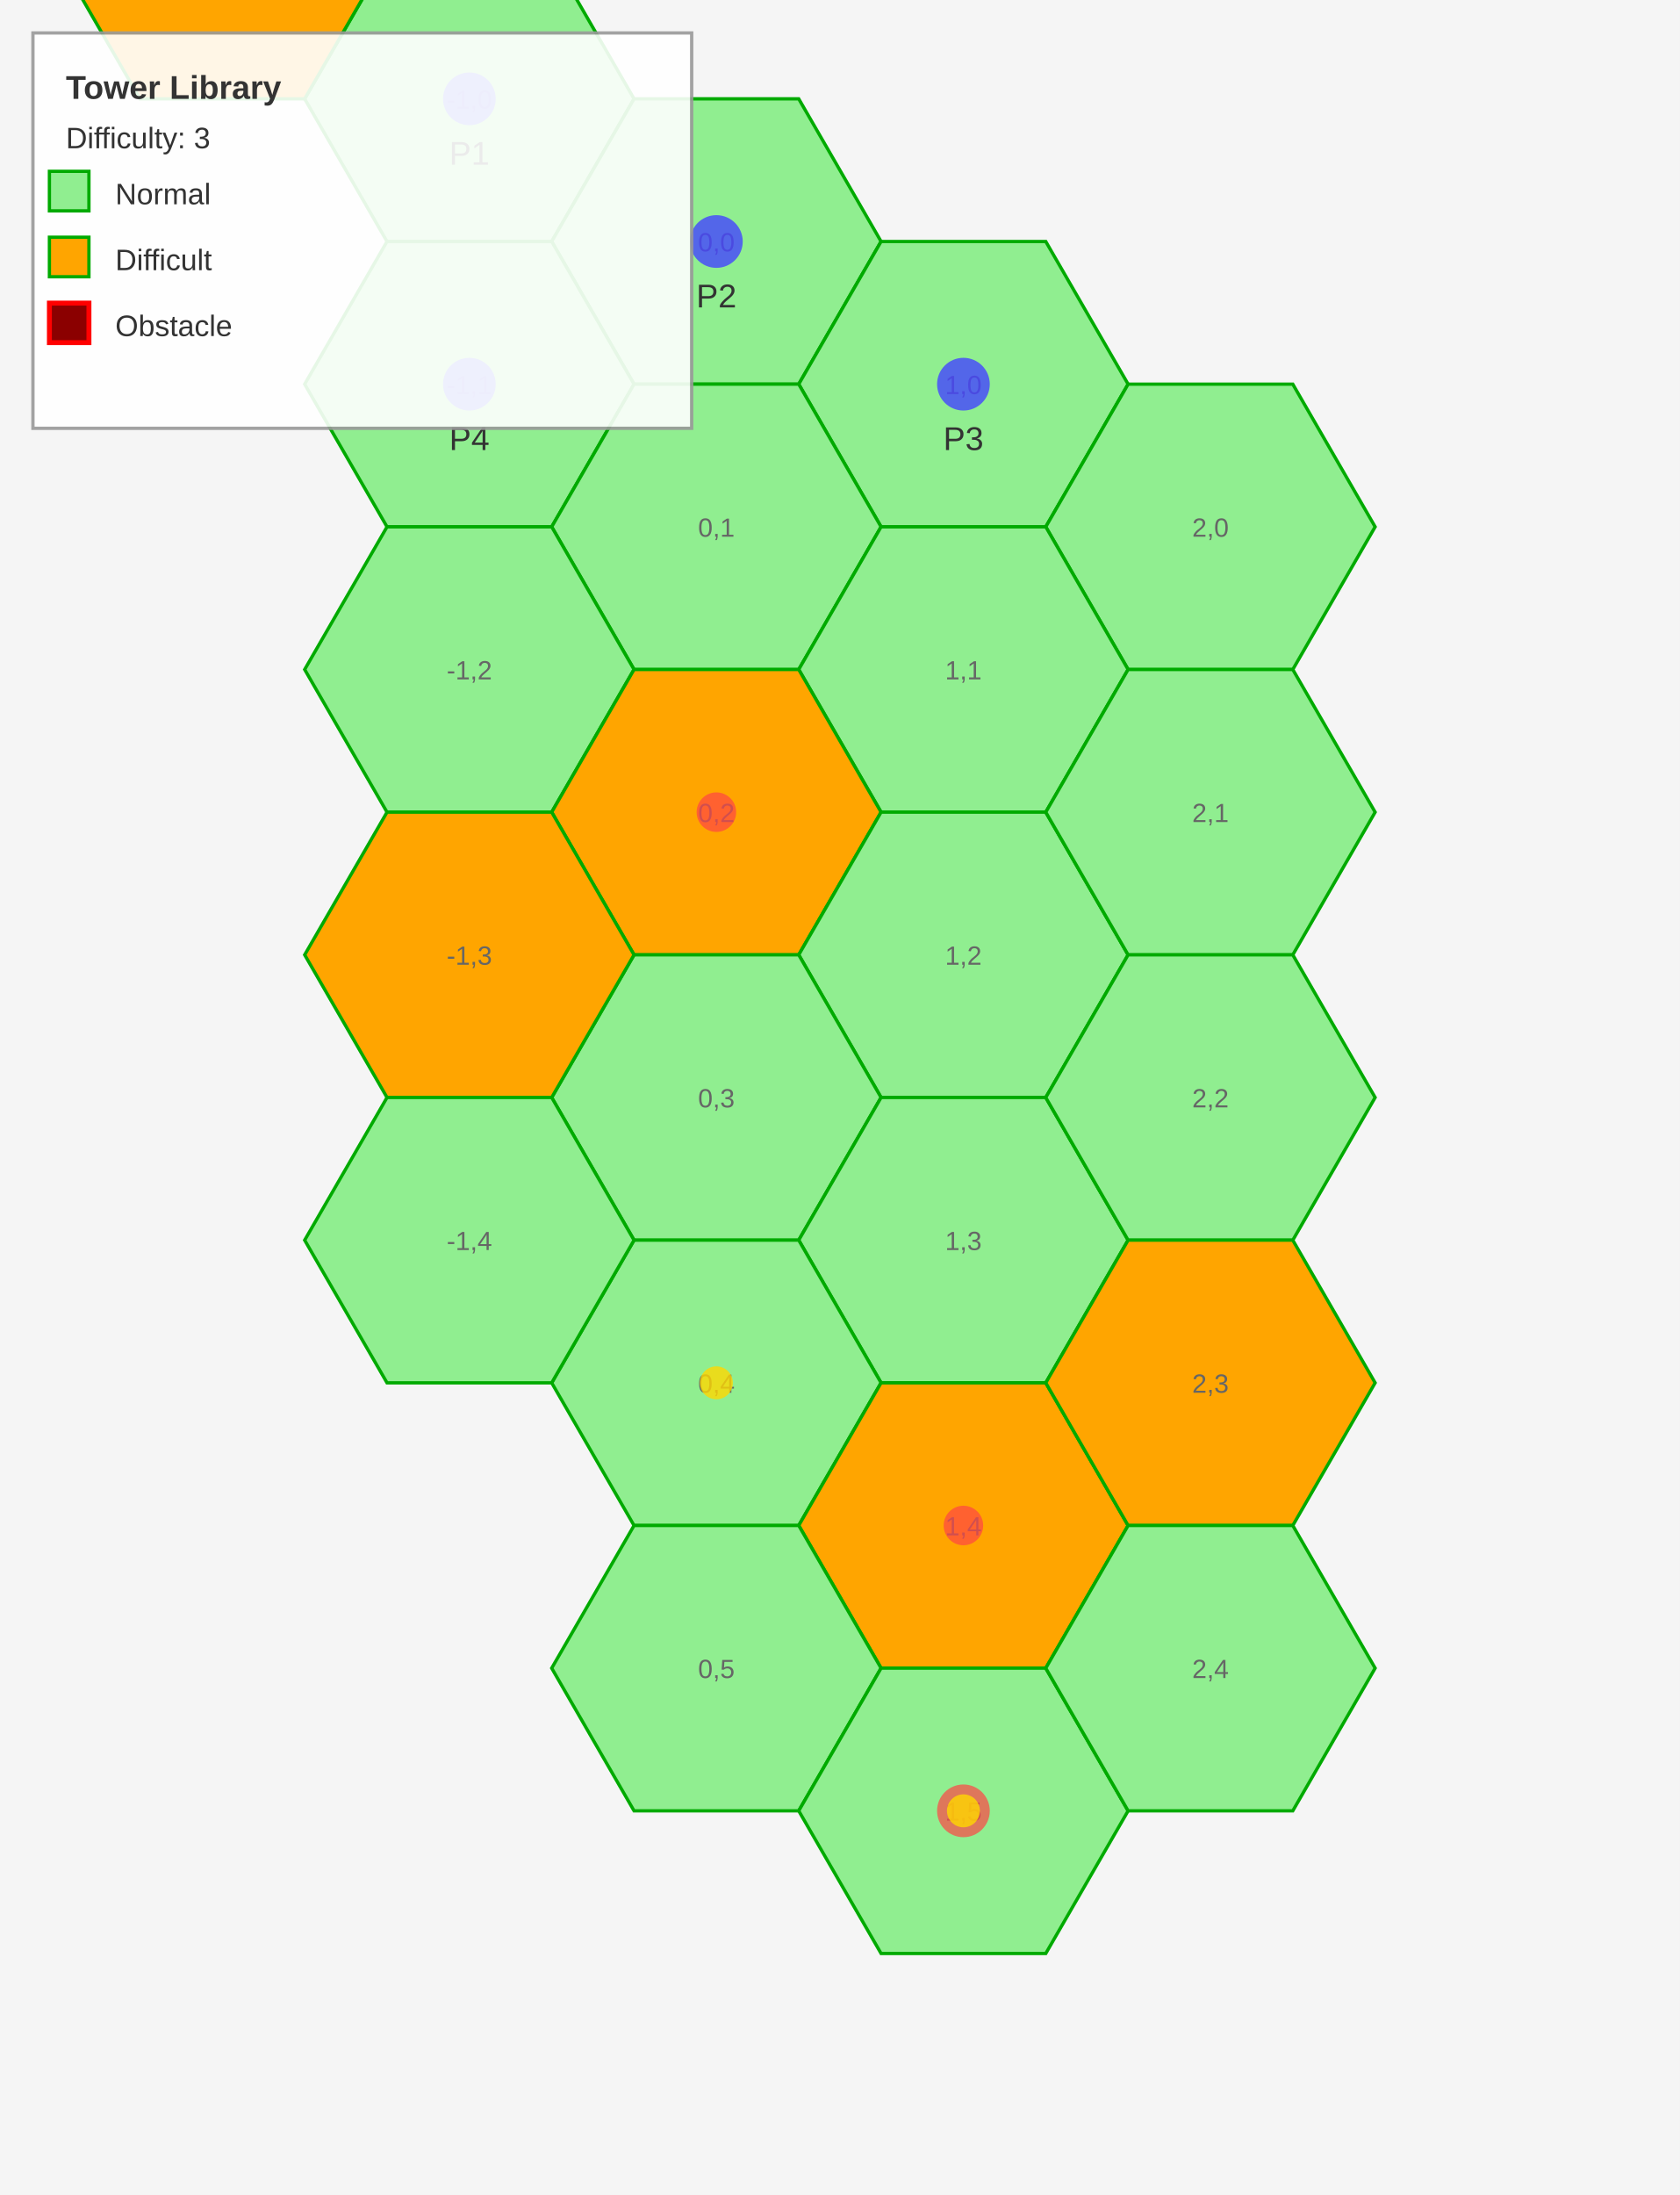
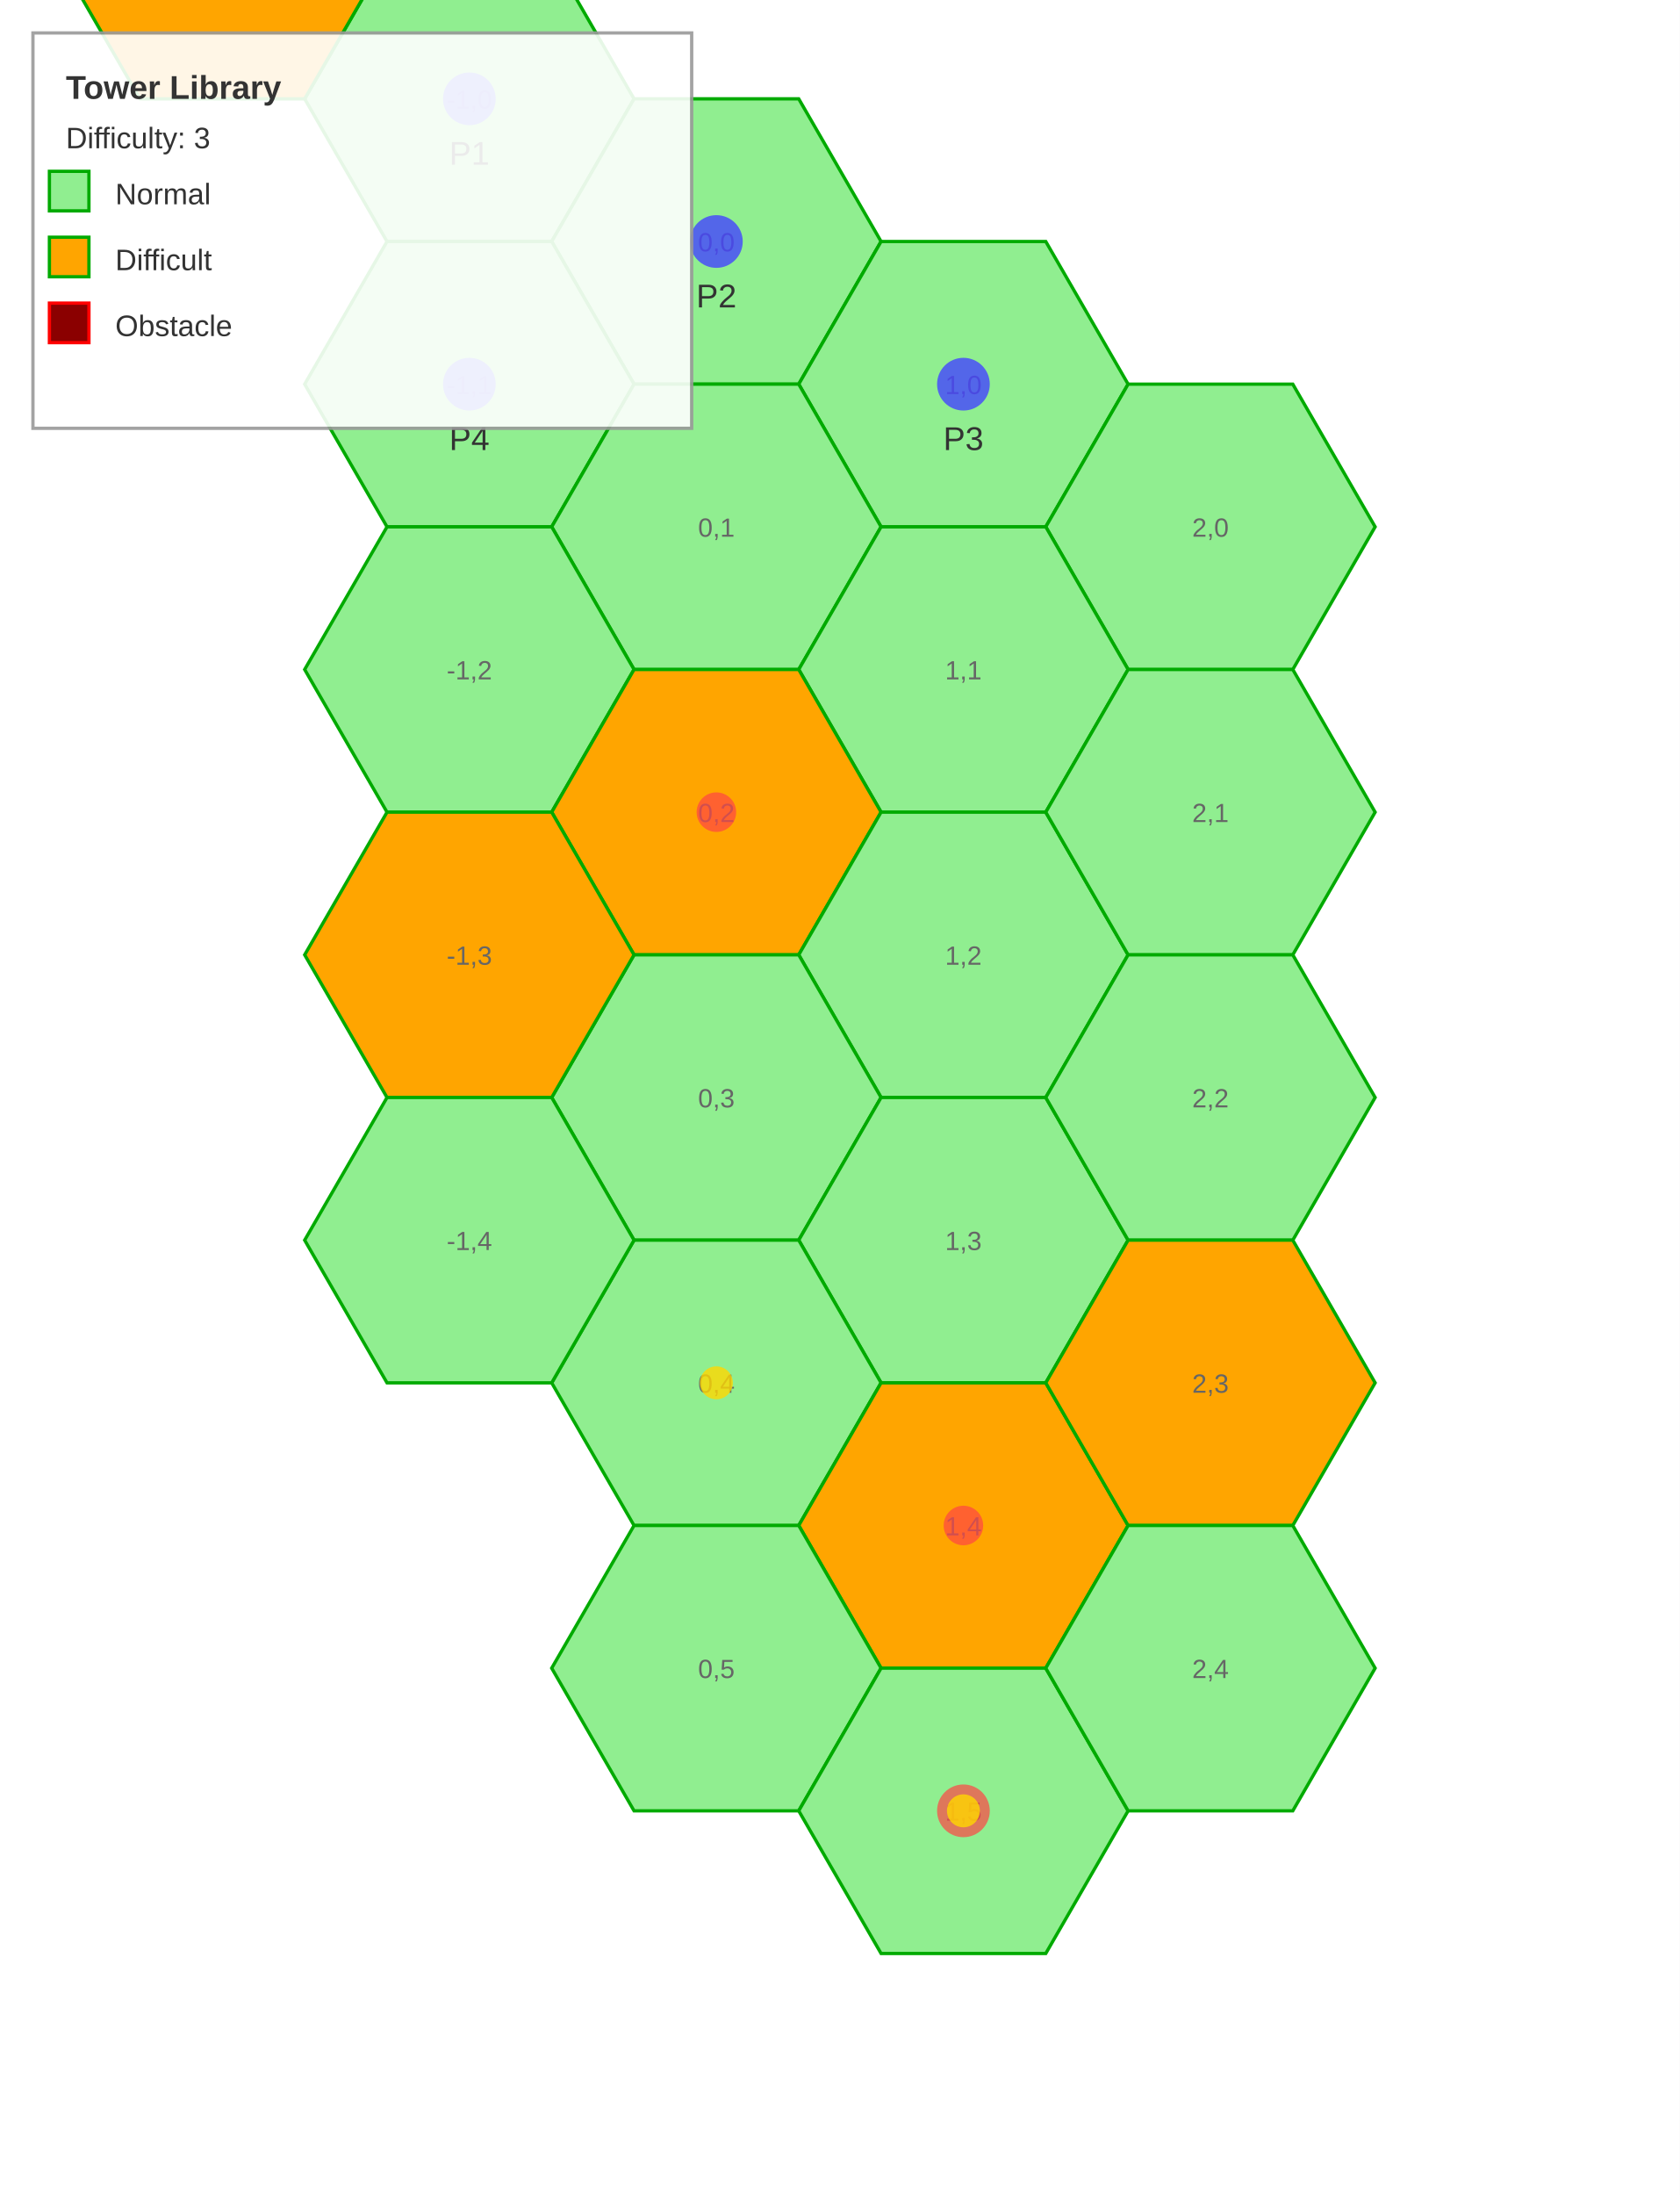
<svg xmlns="http://www.w3.org/2000/svg" width="510.0" height="666.218">
  <defs>
    <style>
.hex-normal { fill: #90EE90; stroke: #00AA00; stroke-width: 1; }
.hex-difficult { fill: #FFA500; stroke: #00AA00; stroke-width: 1; }
.hex-obstacle { fill: #8B0000; stroke: #FF0000; stroke-width: 1.5; }
- .hex-empty { fill: none; stroke: #00AA00; stroke-width: 0.5; opacity: 0.2; }
- .grid-line { stroke: #00AA00; stroke-width: 1; opacity: 0.3; }
- .monster { fill: #FF4444; opacity: 0.7; }
- .player { fill: #4444FF; opacity: 0.8; }
- .objective { fill: #FFD700; opacity: 0.9; }
.label { font-size: 10px; font-family: Arial; fill: #333; text-anchor: middle; }
.coord { font-size: 8px; font-family: Arial; fill: #666; text-anchor: middle; }
</style>
  </defs>
-   <rect width="510.0" height="666.218" fill="#F5F5F5" />
+   <rect width="510.0" height="666.218" fill="white" />
  <g id="map">
    <polygon points="192.5,30 167.5,73.301 117.5,73.301 92.5,30.0 117.5,-13.301 167.5,-13.301" class="hex-normal" />
    <text x="142.5" y="33" class="coord">-1,0</text>
    <polygon points="267.5,73.301 242.5,116.603 192.5,116.603 167.5,73.301 192.5,30 242.5,30" class="hex-normal" />
    <text x="217.5" y="76.301" class="coord">0,0</text>
    <polygon points="342.5,116.603 317.5,159.904 267.5,159.904 242.5,116.603 267.5,73.301 317.5,73.301" class="hex-normal" />
    <text x="292.5" y="119.603" class="coord">1,0</text>
    <polygon points="117.5,-13.301 92.5,30 42.5,30.0 17.5,-13.301 42.5,-56.603 92.5,-56.603" class="hex-difficult" />
    <text x="67.5" y="-10.301" class="coord">-2,0</text>
    <polygon points="417.5,159.904 392.5,203.205 342.5,203.205 317.5,159.904 342.5,116.603 392.5,116.603" class="hex-normal" />
    <text x="367.5" y="162.904" class="coord">2,0</text>
    <polygon points="192.5,116.603 167.5,159.904 117.5,159.904 92.5,116.603 117.5,73.301 167.5,73.301" class="hex-normal" />
    <text x="142.5" y="119.603" class="coord">-1,1</text>
    <polygon points="267.5,159.904 242.5,203.205 192.5,203.205 167.5,159.904 192.5,116.603 242.5,116.603" class="hex-normal" />
    <text x="217.5" y="162.904" class="coord">0,1</text>
    <polygon points="342.5,203.205 317.5,246.506 267.5,246.506 242.5,203.205 267.5,159.904 317.5,159.904" class="hex-normal" />
    <text x="292.5" y="206.205" class="coord">1,1</text>
    <polygon points="192.5,203.205 167.5,246.506 117.5,246.506 92.5,203.205 117.5,159.904 167.5,159.904" class="hex-normal" />
    <text x="142.5" y="206.205" class="coord">-1,2</text>
    <polygon points="267.5,246.506 242.5,289.808 192.5,289.808 167.5,246.506 192.5,203.205 242.5,203.205" class="hex-difficult" />
    <text x="217.5" y="249.506" class="coord">0,2</text>
    <polygon points="342.5,289.808 317.5,333.109 267.5,333.109 242.5,289.808 267.5,246.506 317.5,246.506" class="hex-normal" />
    <text x="292.5" y="292.808" class="coord">1,2</text>
    <polygon points="267.5,333.109 242.5,376.41 192.5,376.41 167.5,333.109 192.5,289.808 242.5,289.808" class="hex-normal" />
    <text x="217.5" y="336.109" class="coord">0,3</text>
    <polygon points="342.5,376.41 317.5,419.711 267.5,419.711 242.5,376.41 267.5,333.109 317.5,333.109" class="hex-normal" />
    <text x="292.5" y="379.41" class="coord">1,3</text>
    <polygon points="192.5,289.808 167.5,333.109 117.5,333.109 92.5,289.808 117.5,246.506 167.5,246.506" class="hex-difficult" />
    <text x="142.5" y="292.808" class="coord">-1,3</text>
    <polygon points="417.5,246.506 392.5,289.808 342.5,289.808 317.5,246.506 342.5,203.205 392.5,203.205" class="hex-normal" />
    <text x="367.5" y="249.506" class="coord">2,1</text>
    <polygon points="267.5,419.711 242.5,463.013 192.5,463.013 167.5,419.711 192.5,376.41 242.5,376.41" class="hex-normal" />
    <text x="217.5" y="422.711" class="coord">0,4</text>
    <polygon points="342.5,463.013 317.5,506.314 267.5,506.314 242.5,463.013 267.5,419.711 317.5,419.711" class="hex-difficult" />
    <text x="292.5" y="466.013" class="coord">1,4</text>
    <polygon points="192.5,376.41 167.5,419.711 117.5,419.711 92.5,376.41 117.5,333.109 167.5,333.109" class="hex-normal" />
    <text x="142.5" y="379.41" class="coord">-1,4</text>
    <polygon points="417.5,333.109 392.5,376.41 342.5,376.41 317.5,333.109 342.5,289.808 392.5,289.808" class="hex-normal" />
    <text x="367.5" y="336.109" class="coord">2,2</text>
    <polygon points="267.5,506.314 242.5,549.615 192.5,549.615 167.5,506.314 192.5,463.013 242.5,463.013" class="hex-normal" />
    <text x="217.5" y="509.314" class="coord">0,5</text>
    <polygon points="342.5,549.615 317.5,592.917 267.5,592.917 242.5,549.615 267.5,506.314 317.5,506.314" class="hex-normal" />
    <text x="292.5" y="552.615" class="coord">1,5</text>
    <polygon points="417.5,419.711 392.5,463.013 342.5,463.013 317.5,419.711 342.5,376.41 392.5,376.41" class="hex-difficult" />
    <text x="367.5" y="422.711" class="coord">2,3</text>
    <polygon points="417.5,506.314 392.5,549.615 342.5,549.615 317.5,506.314 342.5,463.013 392.5,463.013" class="hex-normal" />
    <text x="367.5" y="509.314" class="coord">2,4</text>
  </g>
  <g id="starting-positions">
-     <circle cx="142.5" cy="30" r="8" class="player" />
+     <circle cx="142.5" cy="30" r="8" fill="#4444FF" opacity="0.8" />
    <text x="142.5" y="50" class="label">P1</text>
-     <circle cx="217.5" cy="73.301" r="8" class="player" />
+     <circle cx="217.5" cy="73.301" r="8" fill="#4444FF" opacity="0.8" />
    <text x="217.5" y="93.301" class="label">P2</text>
-     <circle cx="292.5" cy="116.603" r="8" class="player" />
+     <circle cx="292.5" cy="116.603" r="8" fill="#4444FF" opacity="0.8" />
    <text x="292.5" y="136.603" class="label">P3</text>
-     <circle cx="142.5" cy="116.603" r="8" class="player" />
+     <circle cx="142.5" cy="116.603" r="8" fill="#4444FF" opacity="0.8" />
    <text x="142.5" y="136.603" class="label">P4</text>
  </g>
  <g id="monsters">
-     <circle cx="217.5" cy="246.506" r="6" class="monster" />
-     <circle cx="292.5" cy="463.013" r="6" class="monster" />
-     <circle cx="292.5" cy="549.615" r="8" class="monster" />
+     <circle cx="217.5" cy="246.506" r="6" fill="#FF4444" opacity="0.7" />
+     <circle cx="292.5" cy="463.013" r="6" fill="#FF4444" opacity="0.7" />
+     <circle cx="292.5" cy="549.615" r="8" fill="#FF4444" opacity="0.7" />
  </g>
  <g id="objectives">
</g>
  <g id="treasures">
-     <star points="292.5,542.615 295.5,547.615 299.5,547.615 296.5,550.615 297.5,555.615 292.5,552.615 287.5,555.615 288.5,550.615 285.5,547.615 289.5,547.615" fill="#FFD700" />
    <circle cx="292.5" cy="549.615" r="5" fill="#FFD700" opacity="0.8" />
-     <star points="217.5,412.711 220.5,417.711 224.5,417.711 221.5,420.711 222.5,425.711 217.5,422.711 212.5,425.711 213.5,420.711 210.5,417.711 214.5,417.711" fill="#FFD700" />
    <circle cx="217.5" cy="419.711" r="5" fill="#FFD700" opacity="0.8" />
  </g>
  <g id="legend">
    <rect x="10" y="10" width="200" height="120" fill="white" stroke="#999" stroke-width="1" opacity="0.9" />
    <text x="20" y="30" class="label" style="text-anchor: start; font-weight: bold;">Tower Library</text>
    <text x="20" y="45" class="label" style="text-anchor: start; font-size: 9px;">Difficulty: 3</text>
-     <rect x="15" y="52" width="12" height="12" class="hex-normal" />
+     <rect x="15" y="52" width="12" height="12" fill="#90EE90" stroke="#00AA00" />
    <text x="35" y="62" class="label" style="text-anchor: start; font-size: 9px;">Normal</text>
-     <rect x="15" y="72" width="12" height="12" class="hex-difficult" />
+     <rect x="15" y="72" width="12" height="12" fill="#FFA500" stroke="#00AA00" />
    <text x="35" y="82" class="label" style="text-anchor: start; font-size: 9px;">Difficult</text>
-     <rect x="15" y="92" width="12" height="12" class="hex-obstacle" />
+     <rect x="15" y="92" width="12" height="12" fill="#8B0000" stroke="#FF0000" />
    <text x="35" y="102" class="label" style="text-anchor: start; font-size: 9px;">Obstacle</text>
  </g>
</svg>
